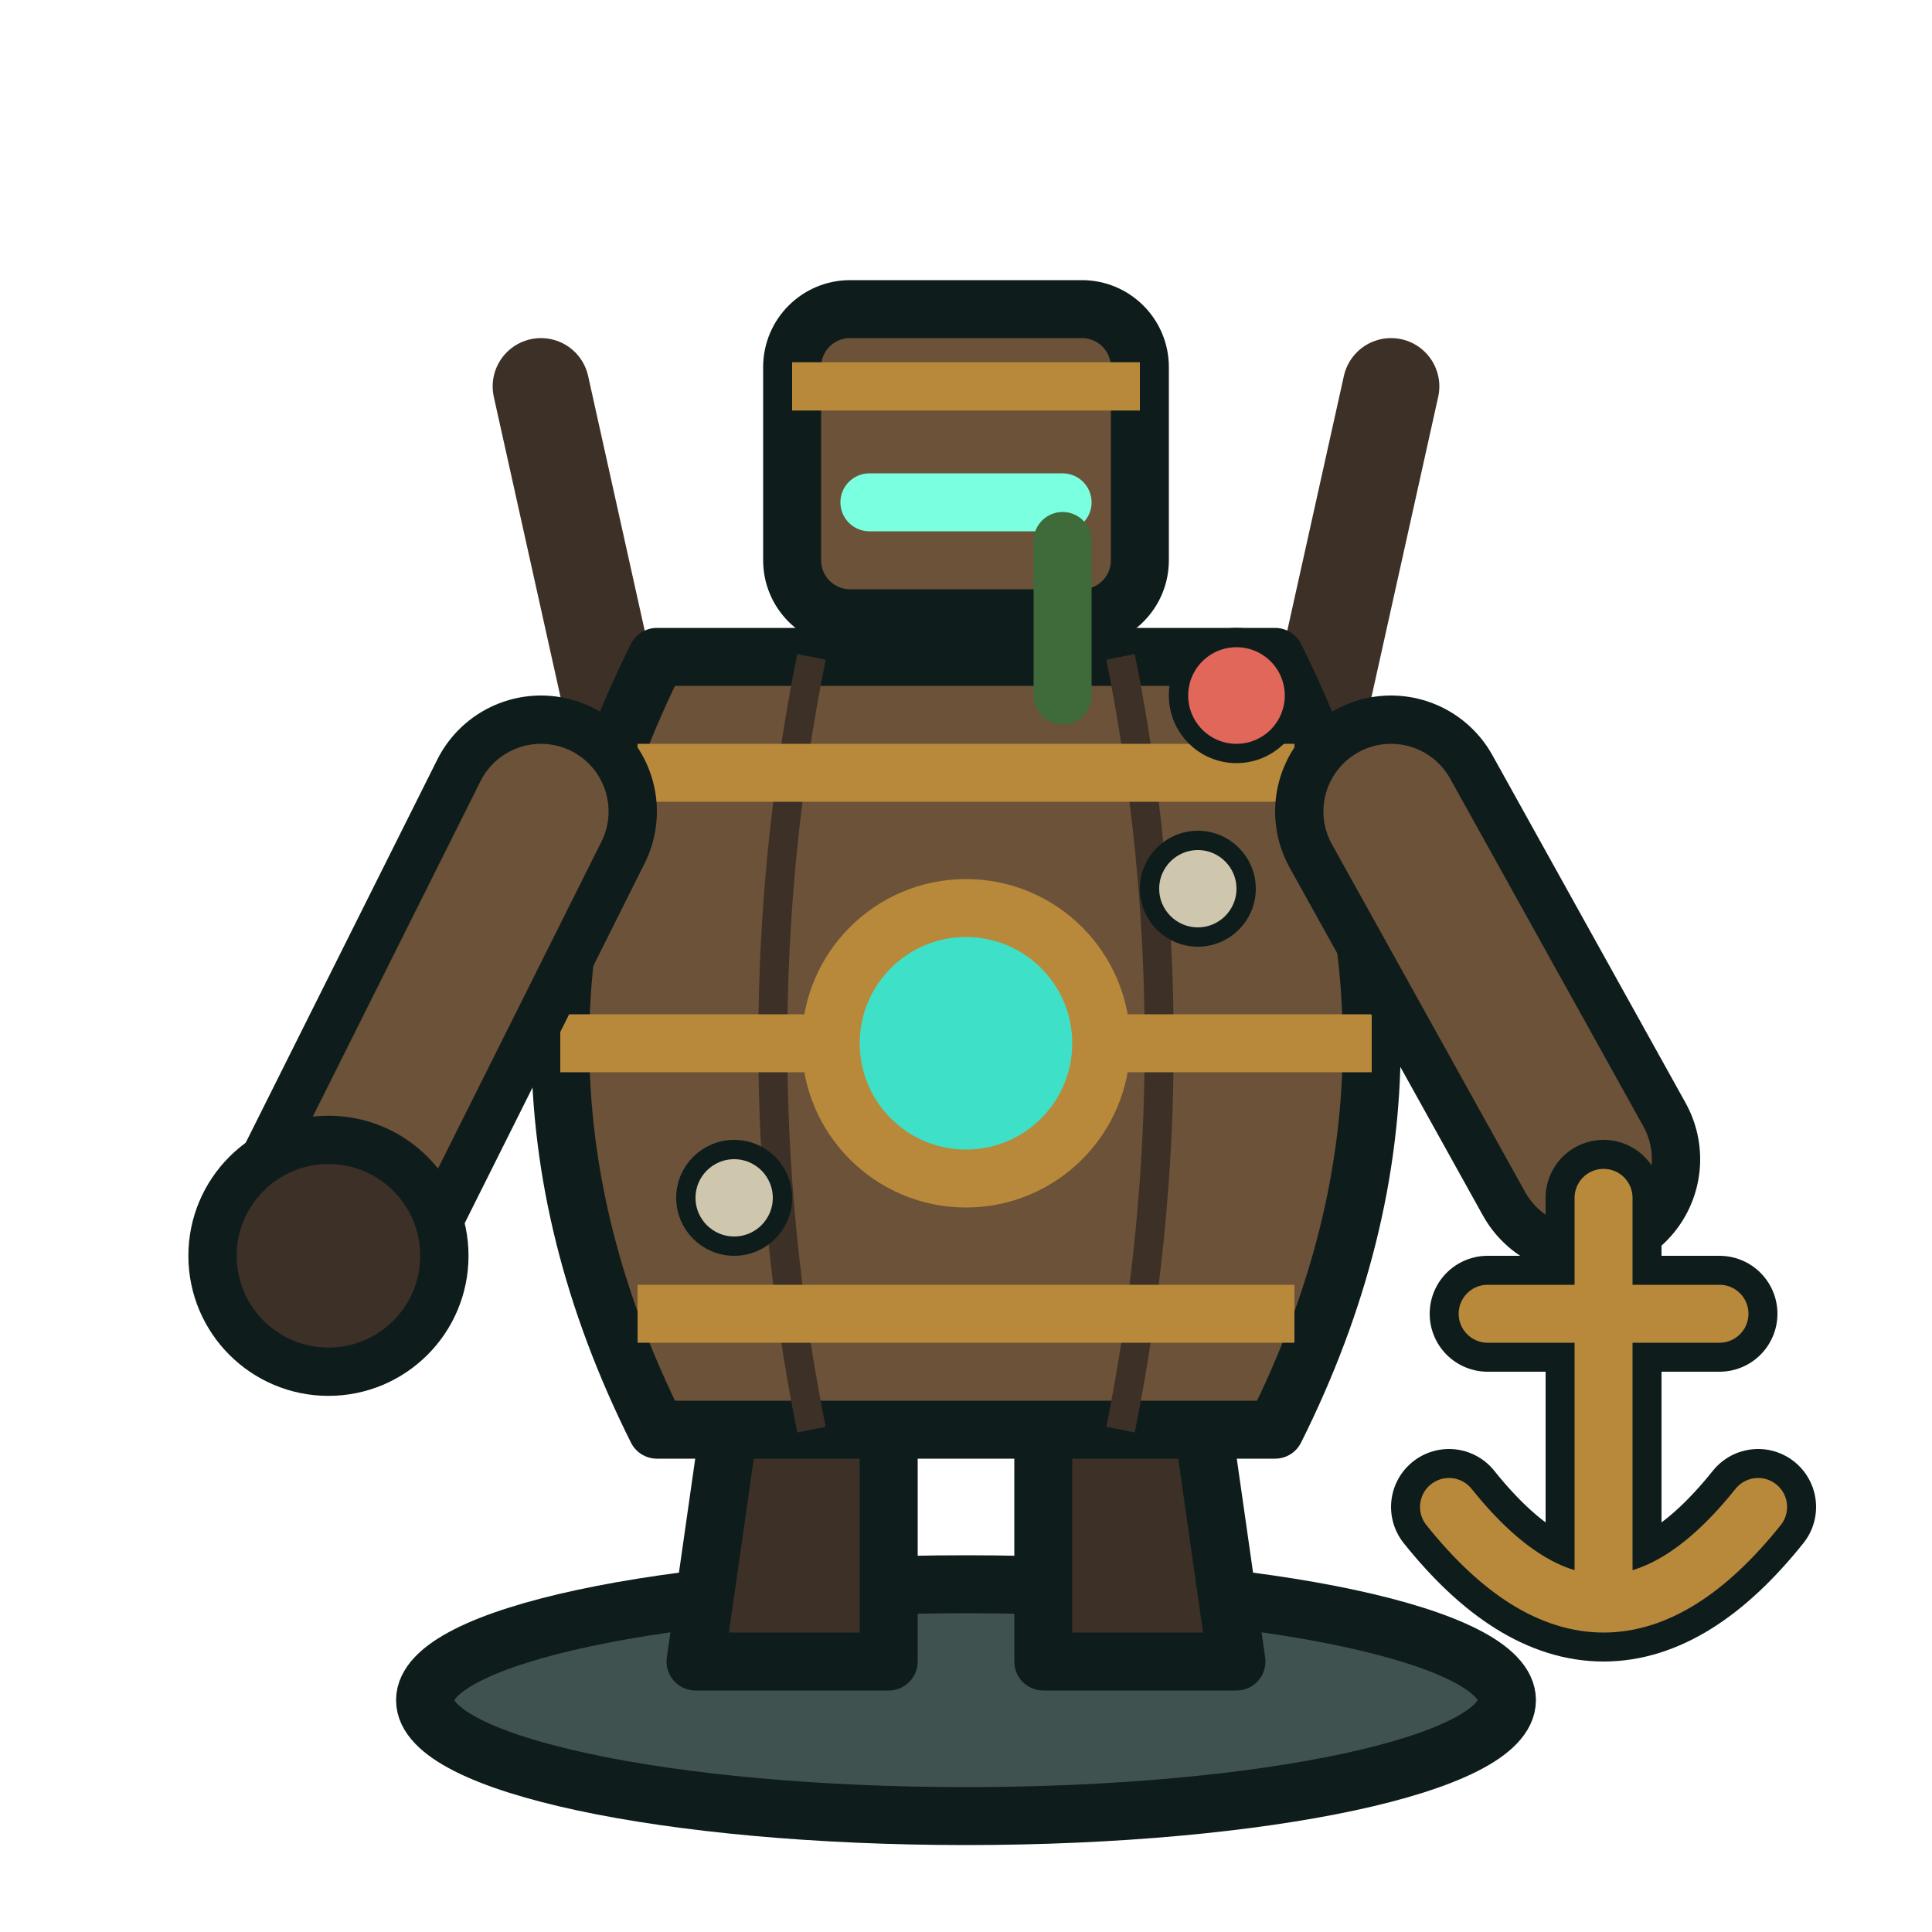
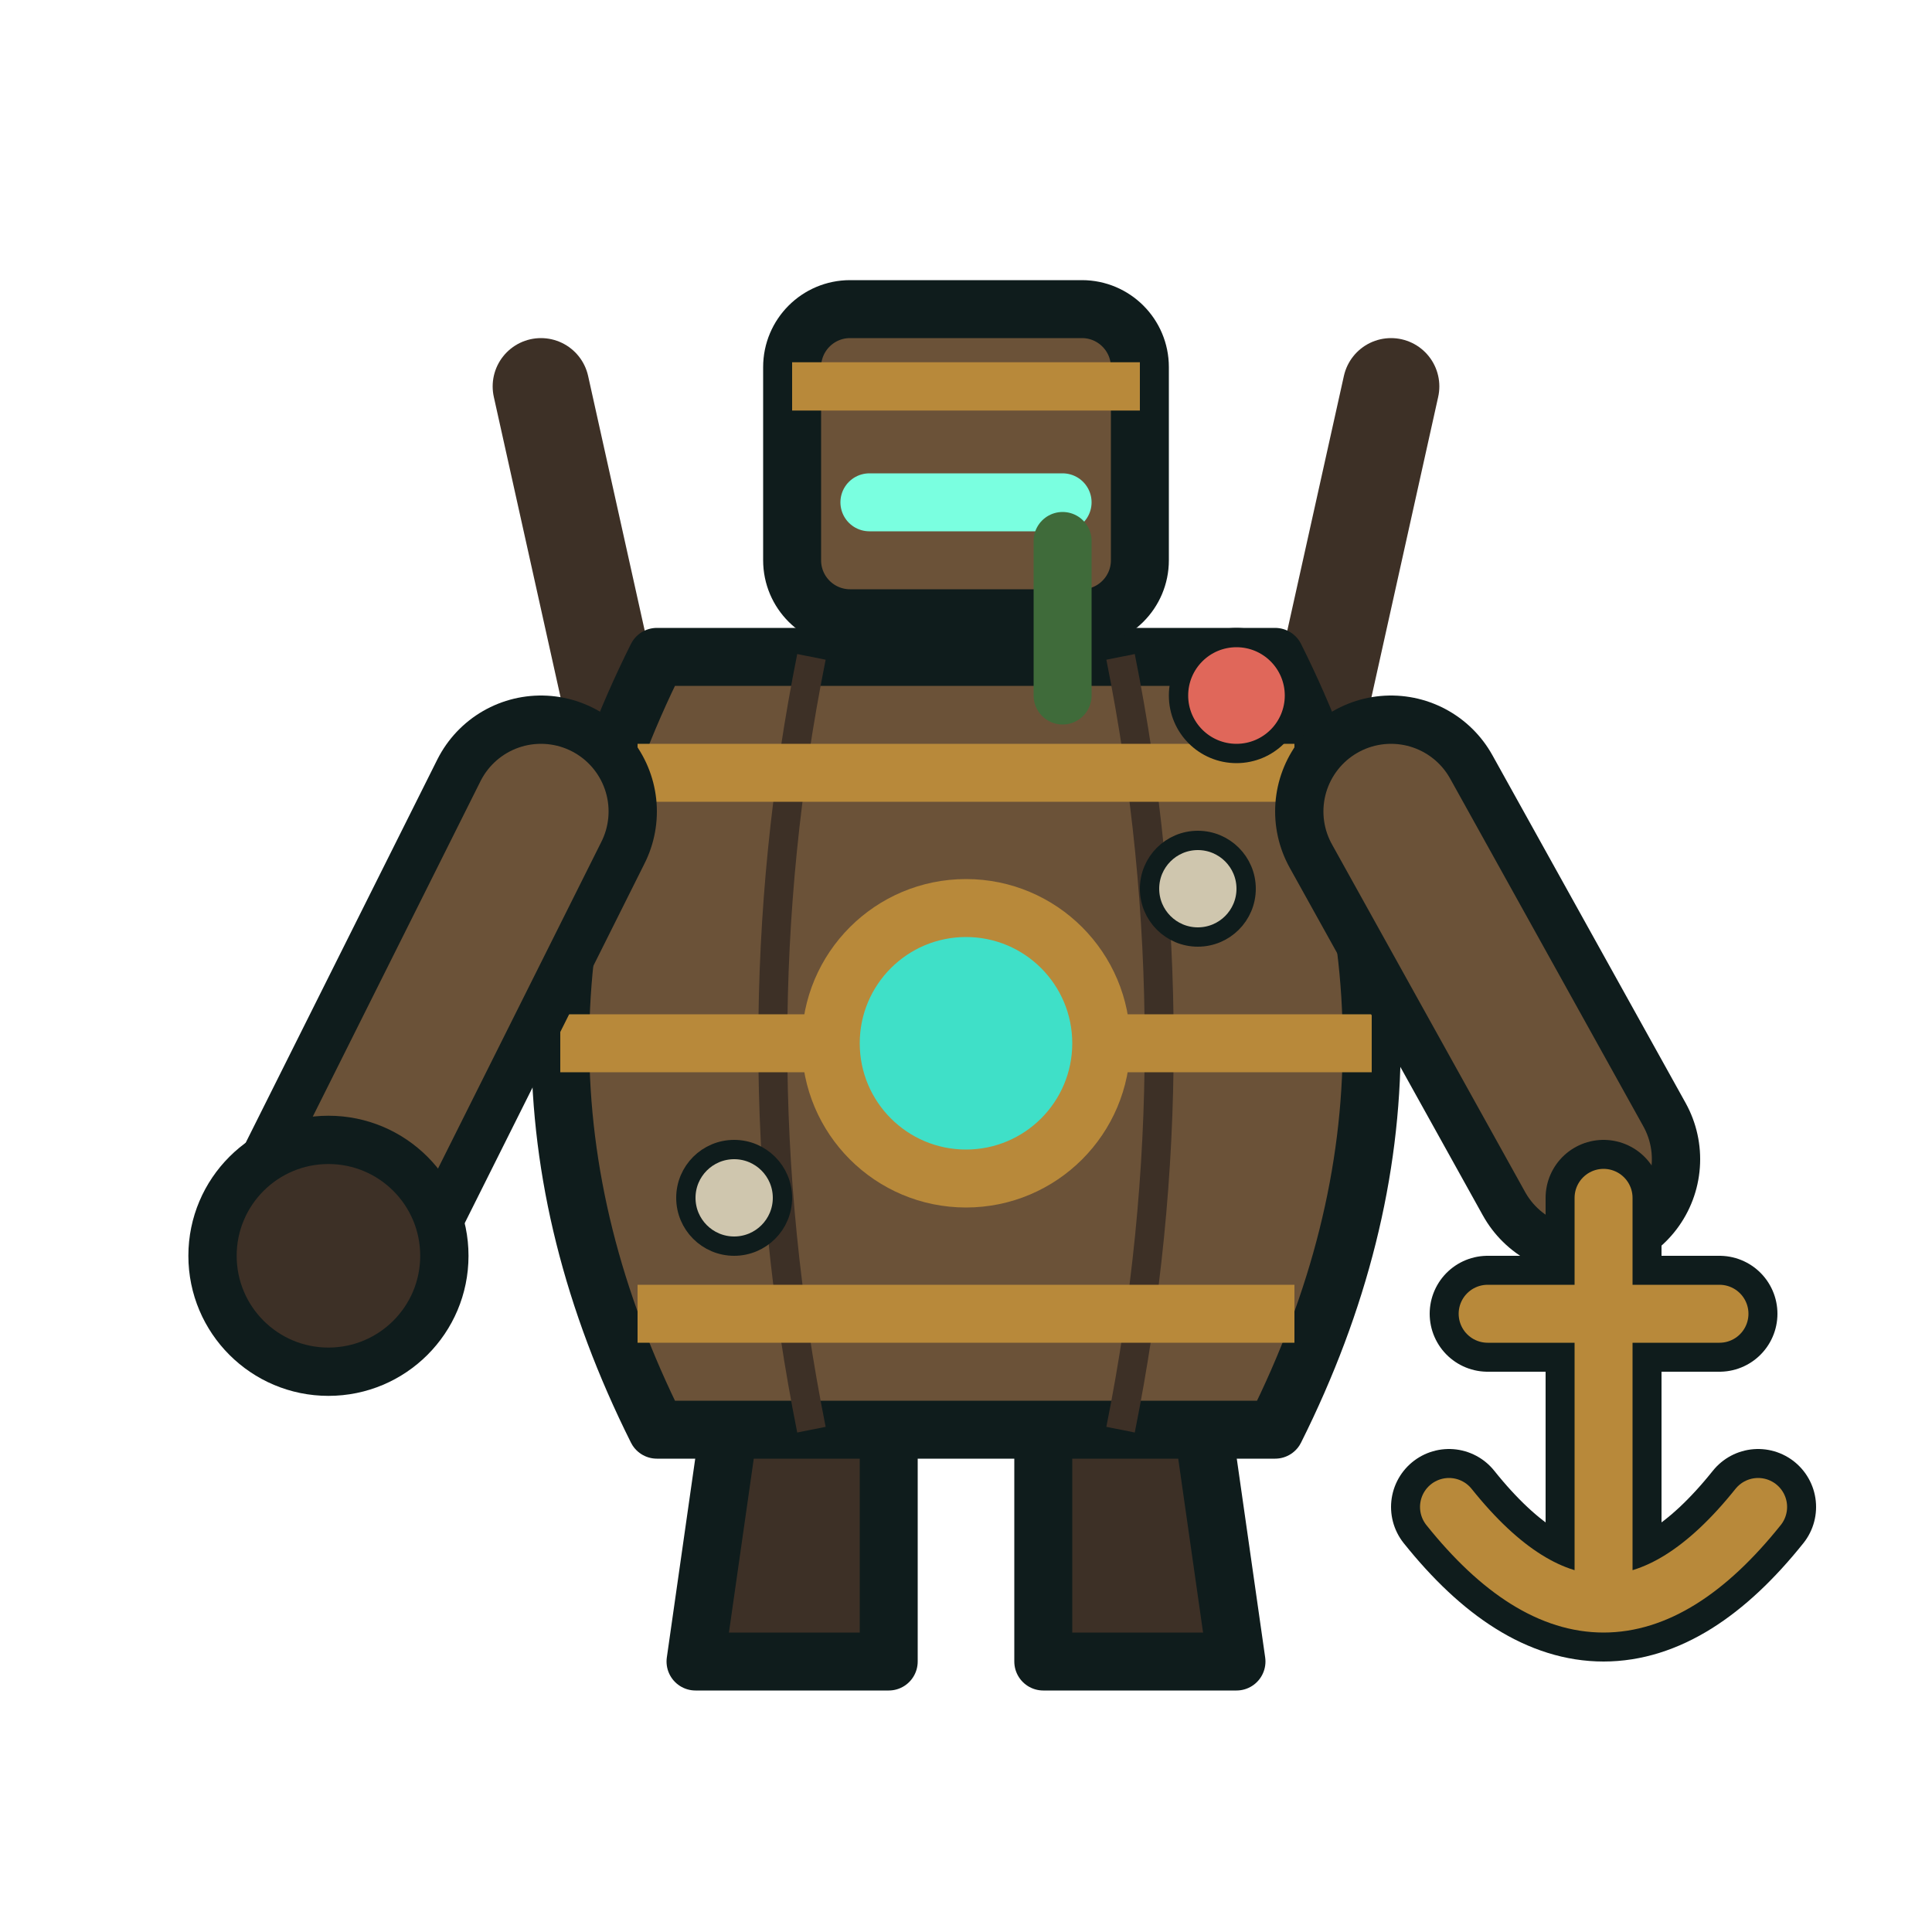
<svg xmlns="http://www.w3.org/2000/svg" viewBox="0 0 100 100">
-   <ellipse cx="50" cy="88" rx="28" ry="6" fill="#405250" stroke="#0f1c1c" stroke-width="3" />
  <path d="M36 86 L38 72 H46 L46 86 Z M54 86 L54 72 H62 L64 86 Z" fill="#3d3026" stroke="#0f1c1c" stroke-width="3" stroke-linejoin="round" />
  <path d="M28 20 L32 38 M72 20 L68 38" stroke="#3d3026" stroke-width="5" stroke-linecap="round" />
  <path d="M34 74 Q24 54 34 34 H66 Q76 54 66 74 Z" fill="#6b5238" stroke="#0f1c1c" stroke-width="3" stroke-linejoin="round" />
  <path d="M42 34 Q38 54 42 74 M58 34 Q62 54 58 74" fill="none" stroke="#3d3026" stroke-width="1.5" />
  <path d="M33 40 H67 M29 54 H71 M33 68 H67" stroke="#b8893a" stroke-width="3" />
  <circle cx="50" cy="54" r="7" fill="#3fe0c8" stroke="#b8893a" stroke-width="3" />
  <circle cx="38" cy="62" r="2.5" fill="#cfc6ae" stroke="#0f1c1c" stroke-width="1" />
  <circle cx="62" cy="46" r="2.5" fill="#cfc6ae" stroke="#0f1c1c" stroke-width="1" />
  <circle cx="64" cy="36" r="3" fill="#e0675a" stroke="#0f1c1c" stroke-width="1" />
  <path d="M28 42 L18 62 M72 42 L82 60" stroke="#0f1c1c" stroke-width="12" stroke-linecap="round" />
  <path d="M28 42 L18 62 M72 42 L82 60" stroke="#6b5238" stroke-width="7" stroke-linecap="round" />
  <circle cx="17" cy="65" r="6" fill="#3d3026" stroke="#0f1c1c" stroke-width="2.5" />
  <path d="M83 62 V82 M77 68 H89 M75 78 Q83 88 91 78" fill="none" stroke="#0f1c1c" stroke-width="6" stroke-linecap="round" />
  <path d="M83 62 V82 M77 68 H89 M75 78 Q83 88 91 78" fill="none" stroke="#b8893a" stroke-width="3" stroke-linecap="round" />
  <rect x="41" y="16" width="18" height="16" rx="3" fill="#6b5238" stroke="#0f1c1c" stroke-width="3" />
  <path d="M41 20 H59" stroke="#b8893a" stroke-width="2.5" />
  <path d="M45 26 h10" stroke="#7affe0" stroke-width="3" stroke-linecap="round" />
  <path d="M55 28 V36" stroke="#3f6b3a" stroke-width="3" stroke-linecap="round" />
</svg>
